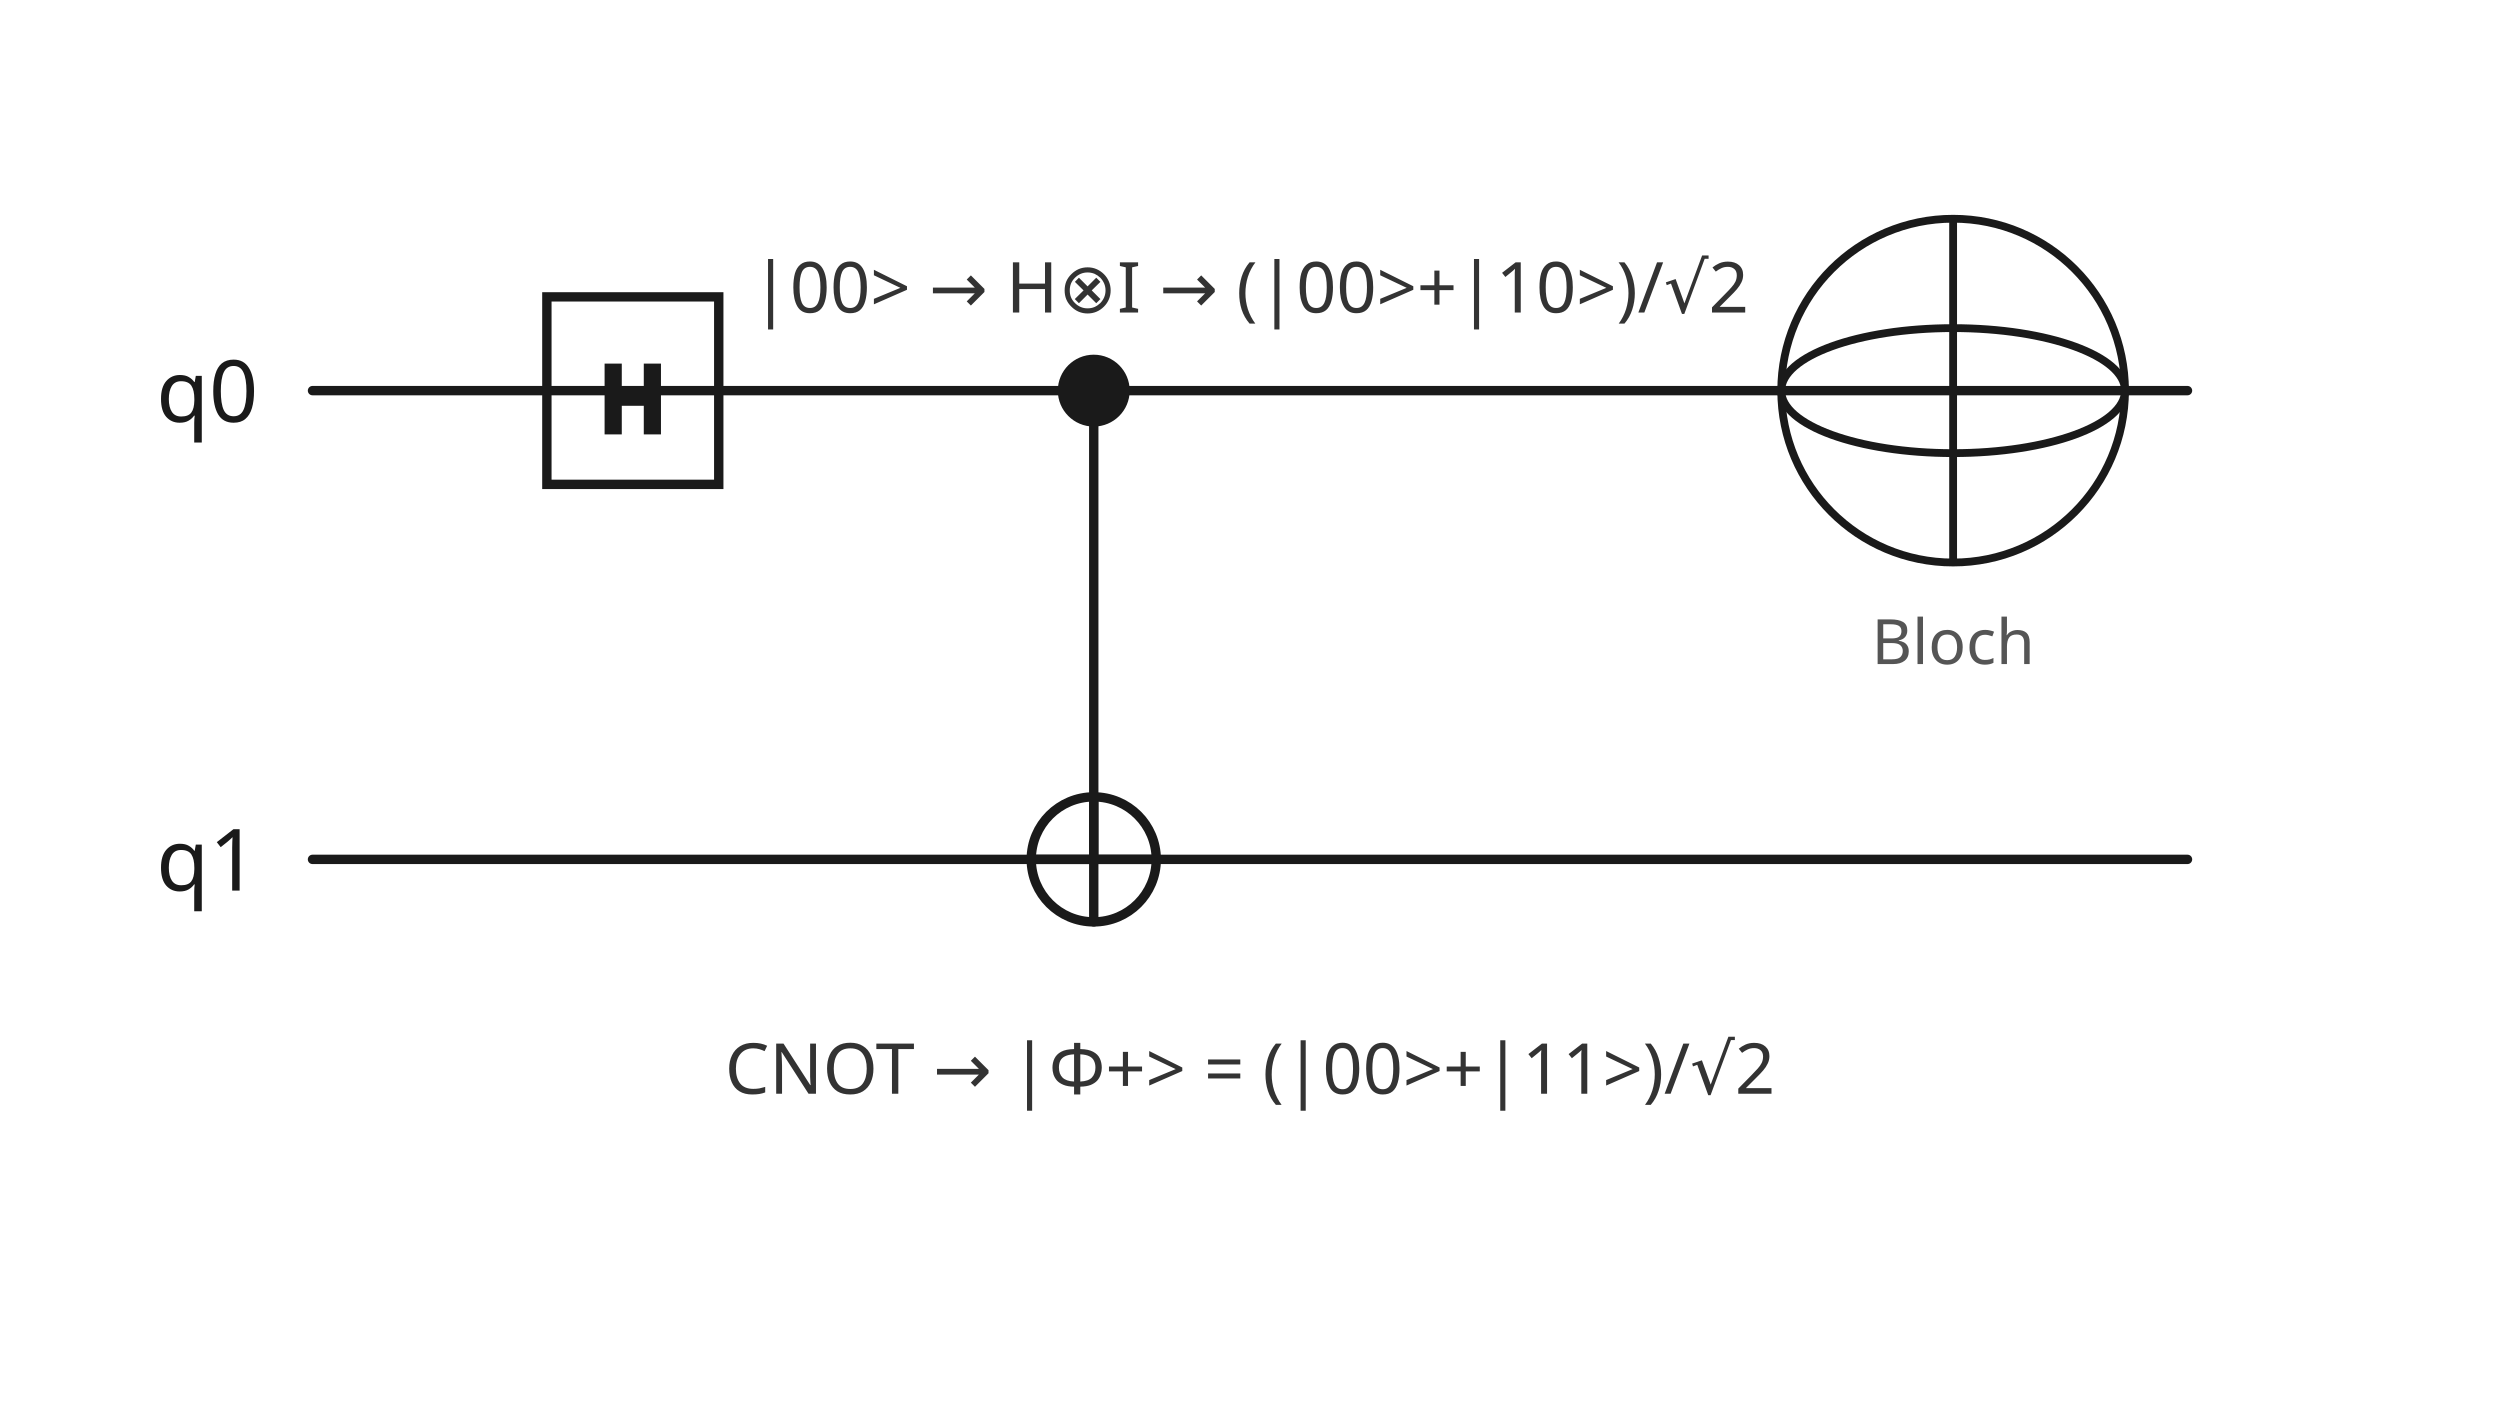
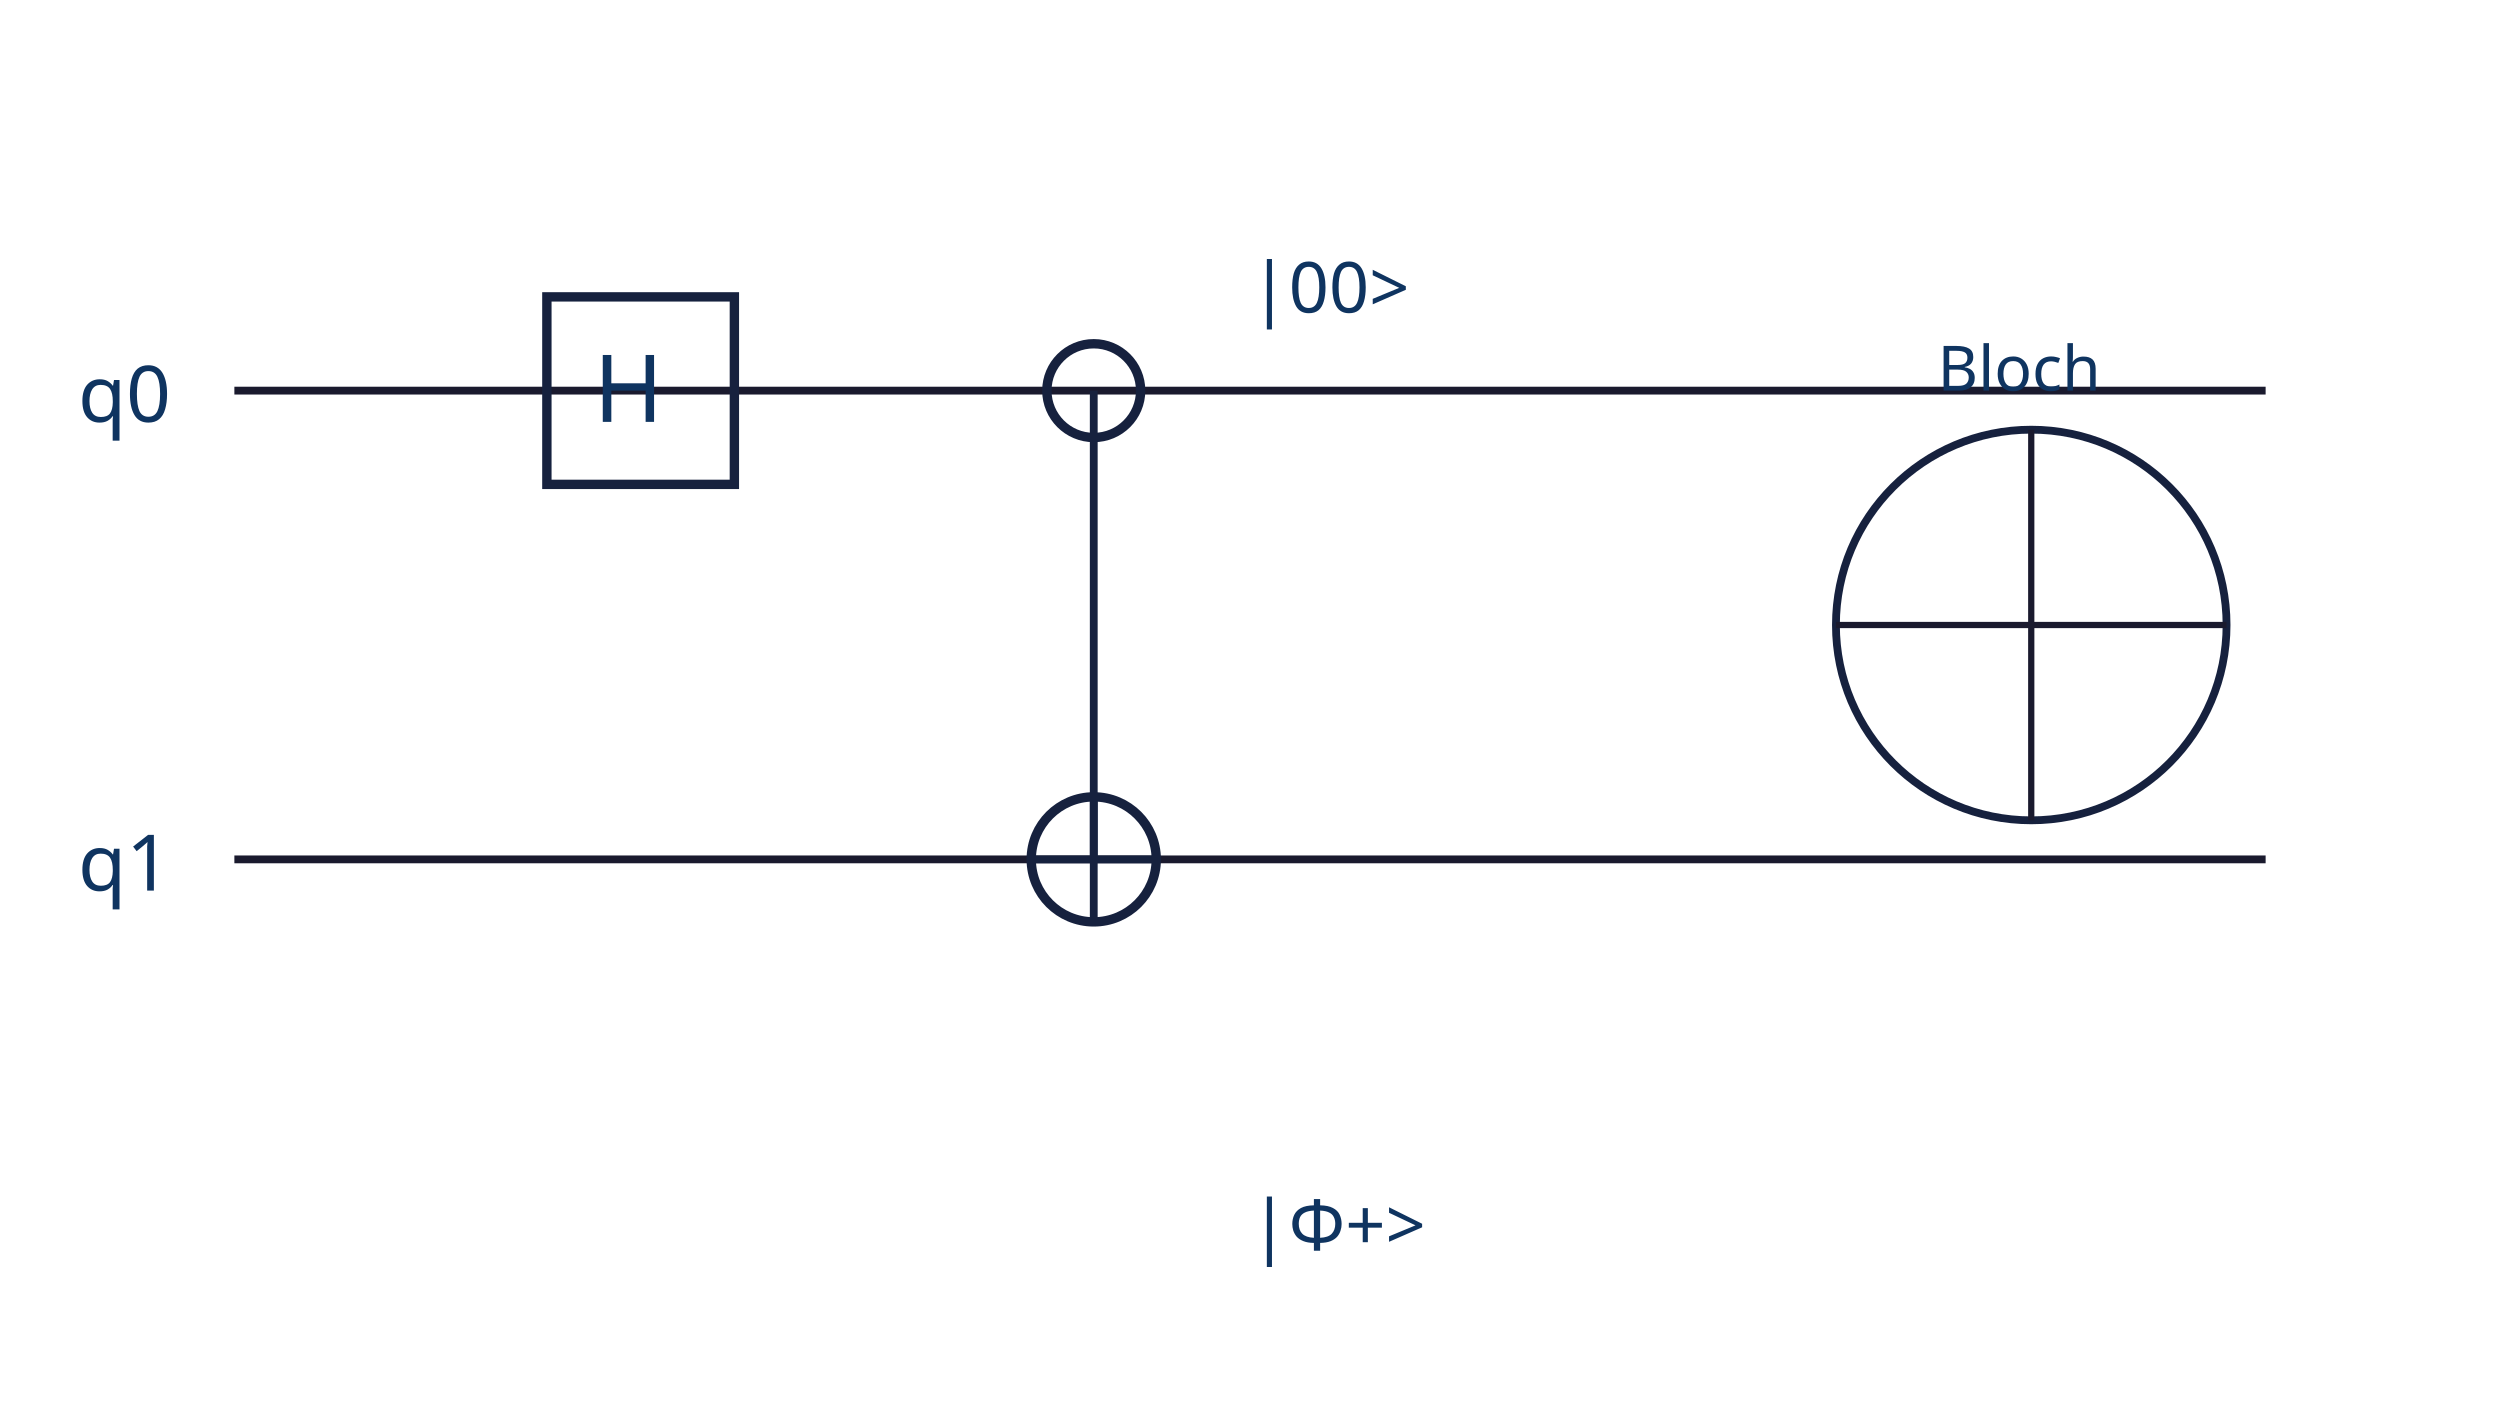
- <svg xmlns="http://www.w3.org/2000/svg" viewBox="0 0 320 180" width="320" height="180">
-   <g stroke="#1a1a1a" stroke-width="1.2" fill="none" stroke-linecap="round">
-     <line x1="40" y1="50" x2="280" y2="50" />
-     <line x1="40" y1="110" x2="280" y2="110" />
-     <rect x="70" y="38" width="22" height="24" fill="none" />
-     <text x="81" y="55" text-anchor="middle" font-family="system-ui, sans-serif" font-size="11" fill="#1a1a1a">H</text>
-     <circle cx="140" cy="50" r="4" fill="#1a1a1a" />
-     <line x1="140" y1="50" x2="140" y2="110" />
-     <circle cx="140" cy="110" r="8" fill="none" />
-     <line x1="132" y1="110" x2="148" y2="110" />
-     <line x1="140" y1="102" x2="140" y2="118" />
-   </g>
-   <g stroke="#1a1a1a" stroke-width="1" fill="none">
-     <ellipse cx="250" cy="50" rx="22" ry="22" />
-     <ellipse cx="250" cy="50" rx="22" ry="8" />
-     <line x1="250" y1="28" x2="250" y2="72" />
-   </g>
-   <text x="20" y="54" font-family="system-ui, sans-serif" font-size="11" fill="#1a1a1a">q0</text>
-   <text x="20" y="114" font-family="system-ui, sans-serif" font-size="11" fill="#1a1a1a">q1</text>
-   <text x="160" y="40" text-anchor="middle" font-family="system-ui, sans-serif" font-size="9" fill="#333">|00&gt; → H⊗I → (|00&gt;+|10&gt;)/√2</text>
-   <text x="160" y="140" text-anchor="middle" font-family="system-ui, sans-serif" font-size="9" fill="#333">CNOT → |Φ+&gt; = (|00&gt;+|11&gt;)/√2</text>
-   <text x="250" y="85" text-anchor="middle" font-family="system-ui, sans-serif" font-size="8" fill="#555">Bloch</text>
+ <svg xmlns="http://www.w3.org/2000/svg" width="320" height="180" viewBox="0 0 320 180">
+   <line x1="30" y1="50" x2="290" y2="50" stroke="#1a1a2e" stroke-width="1" />
+   <line x1="30" y1="110" x2="290" y2="110" stroke="#1a1a2e" stroke-width="1" />
+   <rect x="70" y="38" width="24" height="24" fill="none" stroke="#16213e" stroke-width="1.2" />
+   <text x="76" y="54" font-family="system-ui, sans-serif" font-size="12" fill="#0f3460">H</text>
+   <circle cx="140" cy="50" r="6" fill="none" stroke="#16213e" stroke-width="1.2" />
+   <line x1="140" y1="50" x2="140" y2="110" stroke="#16213e" stroke-width="1" />
+   <circle cx="140" cy="110" r="8" fill="none" stroke="#16213e" stroke-width="1.2" />
+   <line x1="132" y1="110" x2="148" y2="110" stroke="#16213e" stroke-width="1" />
+   <line x1="140" y1="102" x2="140" y2="118" stroke="#16213e" stroke-width="1" />
+   <text x="10" y="54" font-family="system-ui, sans-serif" font-size="10" fill="#0f3460">q0</text>
+   <text x="10" y="114" font-family="system-ui, sans-serif" font-size="10" fill="#0f3460">q1</text>
+   <text x="160" y="40" font-family="system-ui, sans-serif" font-size="9" fill="#0f3460">|00&gt;</text>
+   <text x="160" y="160" font-family="system-ui, sans-serif" font-size="9" fill="#0f3460">|Φ+&gt;</text>
+   <circle cx="260" cy="80" r="25" fill="none" stroke="#16213e" stroke-width="1" />
+   <line x1="260" y1="55" x2="260" y2="105" stroke="#1a1a2e" stroke-width="0.8" />
+   <line x1="235" y1="80" x2="285" y2="80" stroke="#1a1a2e" stroke-width="0.8" />
+   <text x="248" y="50" font-family="system-ui, sans-serif" font-size="8" fill="#0f3460">Bloch</text>
</svg>
